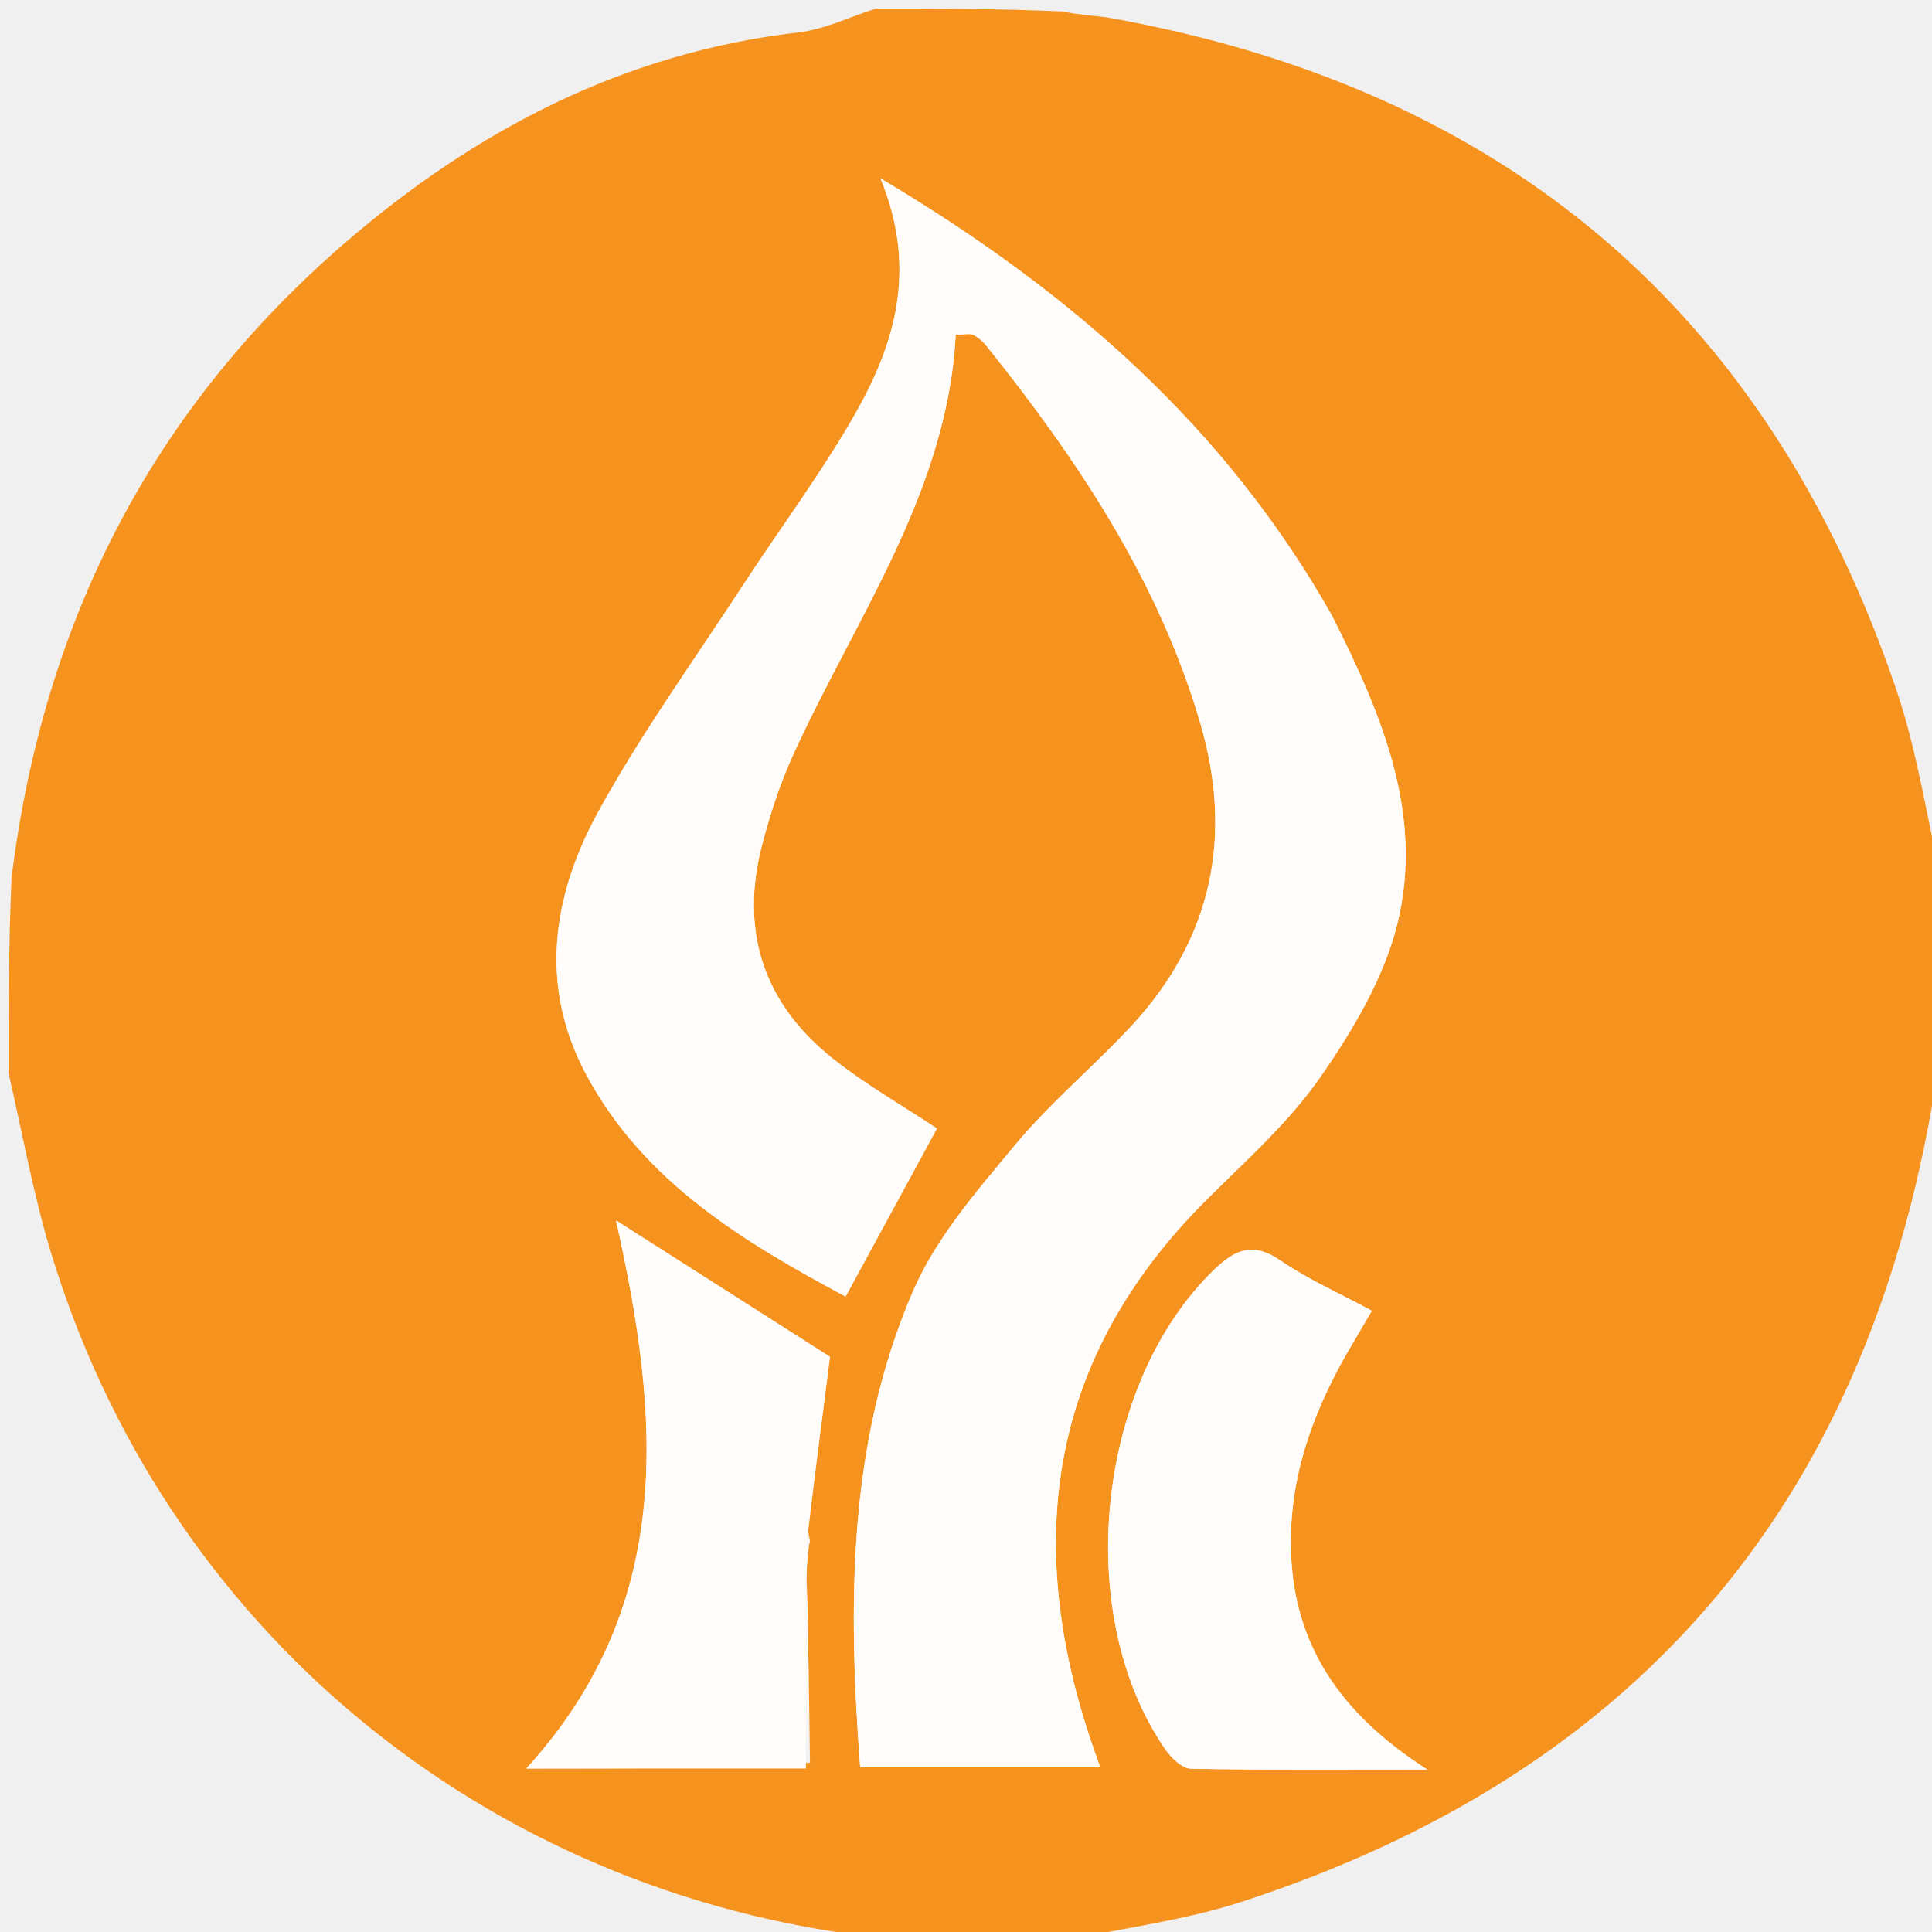
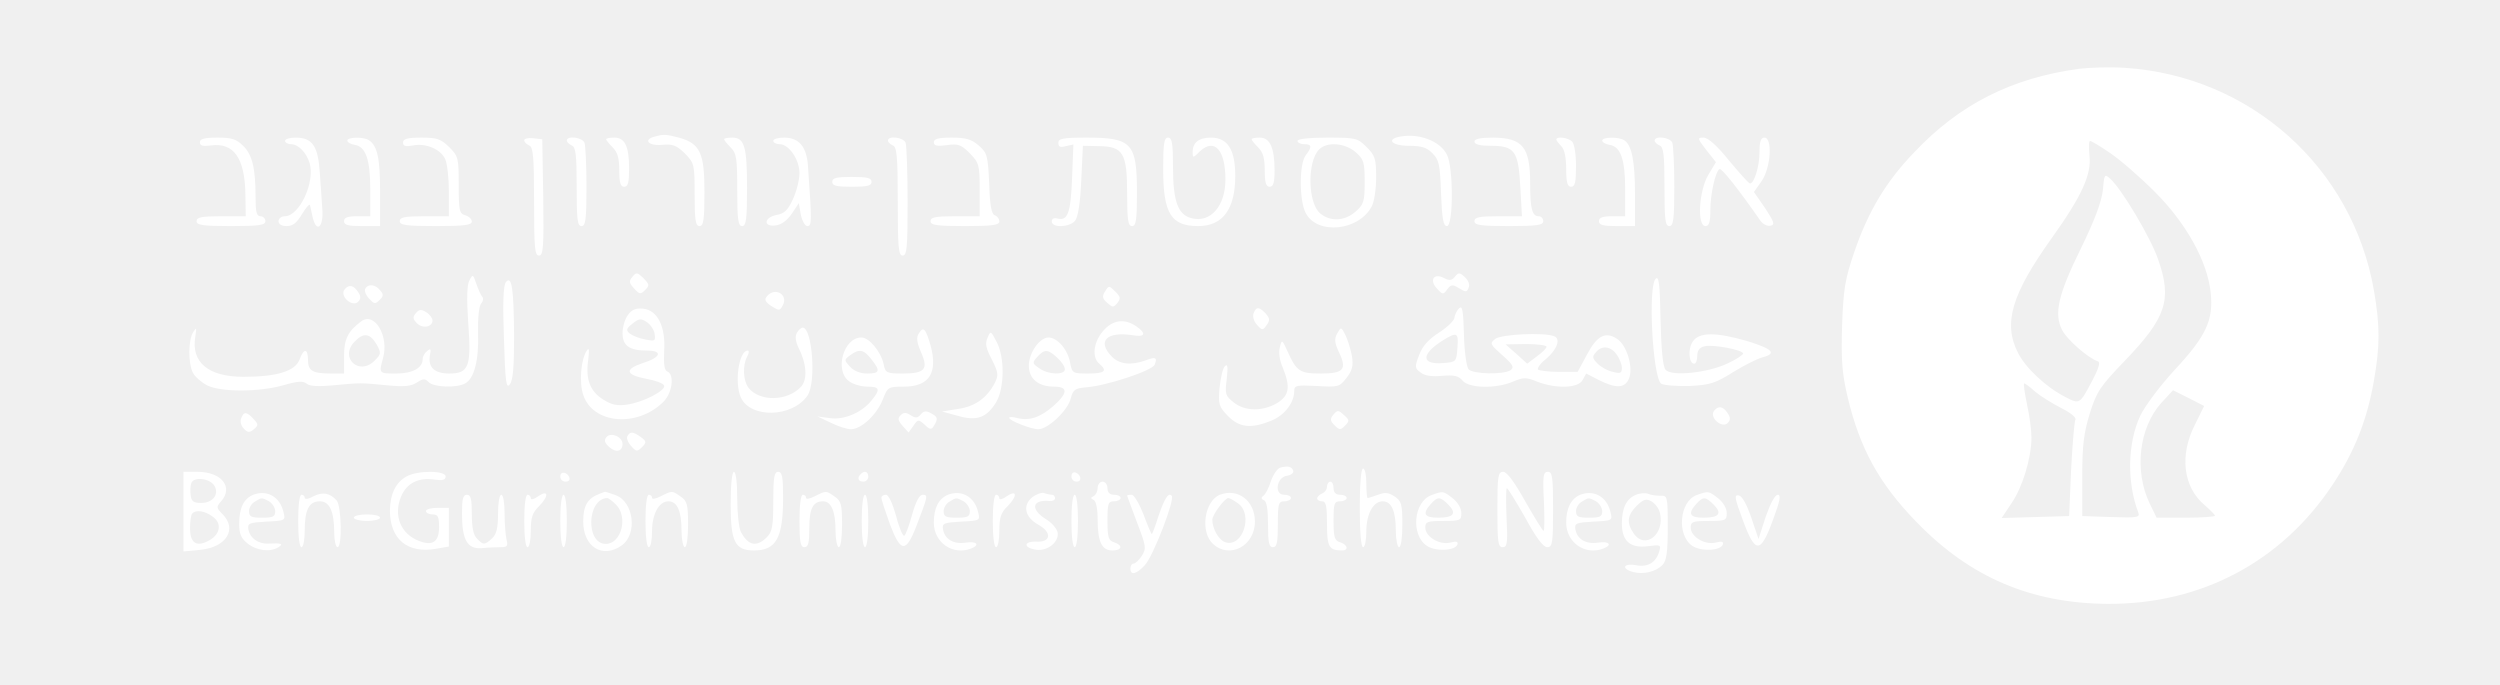
- <svg xmlns="http://www.w3.org/2000/svg" version="1.1" id="Layer_1" x="0px" y="0px" width="100%" viewBox="0 0 225 225" enable-background="new 0 0 225 225" xml:space="preserve">
-   <path fill="#F6921E" opacity="1" stroke="none" d=" M102,1   C109.021,1 116.042,1 123.73,1.333   C126.051,1.806 127.729,1.813 129.356,2.106   C175.171,10.337 205.937,36.269 220.89,80.459   C223.245,87.419 224.329,94.809 226,102   C226,109.354 226,116.709 225.658,124.744   C218.248,174.097 191.404,206.24 144.632,221.473   C137.97,223.643 130.888,224.523 124,226   C116.979,226 109.958,226 102.256,225.658   C56.293,220.436 19.031,189.487 5.845,145.576   C3.822,138.839 2.595,131.865 1,125   C1,117.646 1,110.291 1.342,102.256   C5.062,72.185 17.814,47.604 40.17,28.294   C55.359,15.176 72.645,6.132 92.986,3.777   C96.057,3.421 98.999,1.953 102,1  M93.903,183.218   C93.979,182.136 94.056,181.054 94.258,179.749   C94.356,179.504 94.324,179.267 94.063,178.196   C94.948,171.307 95.834,164.418 96.657,158.013   C88.21,152.628 80.018,147.405 71.742,142.13   C76.792,164.645 78.859,186.7 61.294,205.961   C72.613,205.961 83.236,205.961 94.331,205.283   C94.24,198.195 94.15,191.107 93.903,183.218  M155.006,71.487   C142.734,49.793 124.79,34.006 102.54,20.774   C106.882,31.282 104.25,39.99 99.651,48.106   C95.727,55.032 90.904,61.443 86.548,68.128   C80.835,76.895 74.673,85.423 69.657,94.576   C64.339,104.283 62.714,114.807 68.28,125.163   C75.05,137.761 86.695,144.663 98.475,151   C102.245,144.065 105.714,137.684 109.118,131.422   C105.218,128.831 100.855,126.354 96.974,123.269   C88.881,116.834 86.131,108.363 88.765,98.338   C89.69,94.82 90.825,91.305 92.327,87.998   C99.611,71.962 110.343,57.316 111.301,38.962   C112.4,38.962 112.961,38.806 113.35,38.998   C113.92,39.279 114.453,39.74 114.855,40.242   C125.519,53.561 134.929,67.629 139.783,84.206   C143.629,97.338 141.208,109.274 131.803,119.438   C127.394,124.202 122.328,128.391 118.196,133.368   C113.777,138.692 109.01,144.164 106.318,150.401   C98.686,168.089 98.762,186.869 100.176,205.801   C109.648,205.801 118.689,205.801 128.128,205.801   C127.719,204.646 127.445,203.899 127.188,203.145   C119.084,179.36 122.202,157.962 140.531,139.706   C145.131,135.126 150.095,130.72 153.759,125.446   C157.563,119.971 161.219,113.838 162.764,107.465   C165.821,94.857 160.967,83.273 155.006,71.487  M156.89,157.551   C157.801,155.995 158.712,154.44 159.762,152.646   C156.044,150.64 152.37,149.022 149.112,146.796   C145.961,144.643 143.928,145.436 141.425,147.846   C127.657,161.095 124.818,188.059 135.755,203.784   C136.434,204.759 137.687,205.962 138.695,205.982   C147.378,206.156 156.066,206.082 166.22,206.082   C155.845,199.449 150.617,191.298 150.339,180.512   C150.134,172.523 152.584,165.103 156.89,157.551  z" />
-   <path fill="none" opacity="1" stroke="none" d=" M101.531,1   C98.999,1.953 96.057,3.421 92.986,3.777   C72.645,6.132 55.359,15.176 40.17,28.294   C17.814,47.604 5.062,72.185 1.342,101.788   C1,68.406 1,34.813 1,1   C34.354,1 67.708,1 101.531,1  z" />
-   <path fill="none" opacity="1" stroke="none" d=" M226,101.531   C224.329,94.809 223.245,87.419 220.89,80.459   C205.937,36.269 175.171,10.337 129.356,2.106   C127.729,1.813 126.051,1.806 124.198,1.333   C157.927,1 191.853,1 226,1   C226,34.354 226,67.708 226,101.531  z" />
-   <path fill="none" opacity="1" stroke="none" d=" M1,125.469   C2.595,131.865 3.822,138.839 5.845,145.576   C19.031,189.487 56.293,220.436 101.788,225.658   C68.406,226 34.813,226 1,226   C1,192.646 1,159.292 1,125.469  z" />
-   <path fill="none" opacity="1" stroke="none" d=" M124.469,226   C130.888,224.523 137.97,223.643 144.632,221.473   C191.404,206.24 218.248,174.097 225.658,125.212   C226,158.594 226,192.188 226,226   C192.313,226 158.625,226 124.469,226  z" />
-   <path fill="#FFFDFC" opacity="1" stroke="none" d=" M155.184,71.812   C160.967,83.273 165.821,94.857 162.764,107.465   C161.219,113.838 157.563,119.971 153.759,125.446   C150.095,130.72 145.131,135.126 140.531,139.706   C122.202,157.962 119.084,179.36 127.188,203.145   C127.445,203.899 127.719,204.646 128.128,205.801   C118.689,205.801 109.648,205.801 100.176,205.801   C98.762,186.869 98.686,168.089 106.318,150.401   C109.01,144.164 113.777,138.692 118.196,133.368   C122.328,128.391 127.394,124.202 131.803,119.438   C141.208,109.274 143.629,97.338 139.783,84.206   C134.929,67.629 125.519,53.561 114.855,40.242   C114.453,39.74 113.92,39.279 113.35,38.998   C112.961,38.806 112.4,38.962 111.301,38.962   C110.343,57.316 99.611,71.962 92.327,87.998   C90.825,91.305 89.69,94.82 88.765,98.338   C86.131,108.363 88.881,116.834 96.974,123.269   C100.855,126.354 105.218,128.831 109.118,131.422   C105.714,137.684 102.245,144.065 98.475,151   C86.695,144.663 75.05,137.761 68.28,125.163   C62.714,114.807 64.339,104.283 69.657,94.576   C74.673,85.423 80.835,76.895 86.548,68.128   C90.904,61.443 95.727,55.032 99.651,48.106   C104.25,39.99 106.882,31.282 102.54,20.774   C124.79,34.006 142.734,49.793 155.184,71.812  z" />
-   <path fill="#FFFDFC" opacity="1" stroke="none" d=" M156.711,157.866   C152.584,165.103 150.134,172.523 150.339,180.512   C150.617,191.298 155.845,199.449 166.22,206.082   C156.066,206.082 147.378,206.156 138.695,205.982   C137.687,205.962 136.434,204.759 135.755,203.784   C124.818,188.059 127.657,161.095 141.425,147.846   C143.928,145.436 145.961,144.643 149.112,146.796   C152.37,149.022 156.044,150.64 159.762,152.646   C158.712,154.44 157.801,155.995 156.711,157.866  z" />
-   <path fill="#FFFDFB" opacity="1" stroke="none" d=" M93.859,205.961   C83.236,205.961 72.613,205.961 61.294,205.961   C78.859,186.7 76.792,164.645 71.742,142.13   C80.018,147.405 88.21,152.628 96.657,158.013   C95.834,164.418 94.948,171.307 94.055,178.849   C94.047,179.501 94.132,179.972 94.132,179.972   C94.056,181.054 93.979,182.136 93.909,184.08   C93.896,191.949 93.878,198.955 93.859,205.961  z" />
-   <path fill="#FFFDFC" opacity="1" stroke="none" d=" M94.095,205.622  C93.878,198.955 93.896,191.949 93.987,184.481  C94.15,191.107 94.24,198.195 94.095,205.622  z" />
-   <path fill="#FFFDFC" opacity="1" stroke="none" d=" M94.195,179.861  C94.132,179.972 94.047,179.501 94.104,179.269  C94.324,179.267 94.356,179.504 94.195,179.861  z" />
+ <svg xmlns="http://www.w3.org/2000/svg" version="1.0" width="763pt" height="209pt" viewBox="0 0 763 209" preserveAspectRatio="xMidYMid meet">
+   <g transform="translate(0,209) scale(0.1,-0.1)" fill="#ffffff" stroke="none">
+     <path d="M6345 1880 c-205 -28 -364 -108 -502 -254 -88 -91 -142 -183 -184 -306 -28 -83 -33 -111 -37 -225 -3 -107 0 -145 17 -217 37 -156 96 -264 210 -381 163 -169 351 -249 586 -250 282 -1 527 128 683 362 67 100 106 198 127 318 19 108 19 168 0 278 -66 375 -377 653 -760 678 -44 3 -107 1 -140 -3z m95 -257 c30 -20 91 -73 136 -118 97 -97 161 -213 171 -308 9 -84 -14 -133 -110 -236 -45 -49 -90 -109 -105 -140 -39 -84 -41 -203 -6 -295 6 -15 -3 -17 -82 -14 l-89 3 0 120 c0 97 5 134 23 193 21 67 31 82 107 161 127 132 145 187 101 311 -23 66 -110 212 -145 244 -18 16 -19 15 -23 -34 -4 -35 -24 -90 -67 -178 -70 -142 -83 -200 -57 -250 15 -29 79 -85 109 -95 8 -2 2 -22 -17 -58 -39 -74 -39 -73 -82 -51 -59 30 -122 89 -145 135 -46 90 -20 178 102 349 93 130 123 196 116 254 -2 24 -2 44 2 44 3 0 31 -16 61 -37z m-228 -729 c17 -14 53 -36 80 -50 28 -14 46 -29 42 -35 -3 -6 -9 -75 -13 -153 l-6 -141 -103 -3 -103 -3 30 45 c34 49 61 139 61 201 0 22 -6 68 -14 103 -7 34 -11 62 -8 62 2 0 18 -11 34 -26z m487 -100 c-48 -94 -36 -191 30 -246 17 -15 31 -29 31 -32 0 -3 -40 -6 -89 -6 l-89 0 -21 43 c-48 100 -33 231 35 307 l36 39 48 -24 47 -24 -28 -57z" />
+     <path d="M1998 1673 c-36 -9 -19 -29 22 -25 33 3 44 -1 70 -26 29 -30 30 -33 30 -126 0 -79 3 -96 15 -96 12 0 15 18 15 104 0 119 -13 148 -78 166 -39 10 -46 11 -74 3z" />
+     <path d="M4273 1673 c-44 -8 -25 -28 27 -28 38 0 55 -5 72 -23 20 -20 23 -34 26 -122 3 -78 7 -100 18 -100 20 0 20 180 0 218 -21 42 -86 66 -143 55z" />
+     <path d="M610 1656 c0 -11 9 -13 33 -10 71 10 105 -39 106 -153 l1 -63 -75 0 c-60 0 -75 -3 -75 -15 0 -12 18 -15 105 -15 87 0 105 3 105 15 0 8 -7 15 -15 15 -12 0 -15 13 -15 58 0 88 -10 130 -38 157 -20 20 -34 25 -78 25 -40 0 -54 -4 -54 -14z" />
+     <path d="M870 1660 c0 -5 8 -10 18 -10 22 0 47 -25 57 -58 17 -58 -31 -162 -76 -162 -10 0 -19 -7 -19 -15 0 -9 9 -15 25 -15 19 0 31 10 47 37 12 20 23 32 24 27 1 -5 5 -21 8 -36 11 -49 33 -34 30 20 -2 26 -5 78 -8 115 -5 81 -23 107 -73 107 -18 0 -33 -4 -33 -10z" />
+     <path d="M1060 1661 c0 -5 10 -11 22 -13 34 -5 48 -44 48 -135 l0 -83 -40 0 c-29 0 -40 -4 -40 -15 0 -12 13 -15 55 -15 l55 0 0 106 c0 100 -8 139 -34 156 -16 11 -66 10 -66 -1z" />
+     <path d="M1230 1655 c0 -11 8 -13 30 -9 39 8 85 -11 99 -42 6 -14 11 -58 11 -99 l0 -75 -75 0 c-60 0 -75 -3 -75 -15 0 -12 19 -15 110 -15 87 0 110 3 110 14 0 7 -9 16 -20 19 -18 5 -20 14 -20 92 0 82 -1 88 -29 116 -26 25 -37 29 -85 29 -43 0 -56 -4 -56 -15z" />
+     <path d="M1600 1662 c0 -6 7 -12 15 -16 12 -4 15 -33 15 -171 0 -141 2 -165 15 -165 13 0 15 24 13 178 l-3 177 -27 3 c-16 2 -28 -1 -28 -6z" />
+     <path d="M1730 1661 c0 -5 7 -11 15 -15 12 -4 15 -28 15 -126 0 -100 2 -120 15 -120 12 0 15 20 15 119 0 66 -3 126 -6 135 -6 17 -54 23 -54 7z" />
+     <path d="M1850 1665 c0 -3 9 -14 20 -25 15 -15 20 -33 20 -70 0 -38 4 -50 15 -50 12 0 15 13 15 56 0 68 -13 94 -45 94 -14 0 -25 -2 -25 -5z" />
+     <path d="M2210 1665 c0 -3 9 -14 20 -25 18 -18 20 -33 20 -130 0 -91 3 -110 15 -110 12 0 15 20 15 116 0 127 -8 154 -45 154 -14 0 -25 -2 -25 -5z" />
+     <path d="M2360 1660 c0 -5 9 -10 19 -10 29 0 61 -47 61 -89 0 -20 -9 -55 -20 -79 -15 -33 -26 -44 -50 -48 -39 -8 -41 -37 -3 -32 18 2 35 15 49 35 l22 33 6 -35 c4 -19 13 -35 20 -35 14 0 14 13 2 183 -4 59 -27 87 -73 87 -18 0 -33 -4 -33 -10z" />
+     <path d="M2710 1661 c0 -5 7 -11 15 -15 12 -4 15 -33 15 -171 0 -140 2 -165 15 -165 13 0 15 25 15 164 0 90 -3 171 -6 180 -6 17 -54 23 -54 7z" />
+     <path d="M2850 1656 c0 -11 10 -13 40 -9 34 5 43 2 70 -25 28 -29 30 -35 30 -111 l0 -81 -75 0 c-60 0 -75 -3 -75 -15 0 -12 18 -15 105 -15 83 0 105 3 105 14 0 8 -6 16 -14 19 -10 4 -15 30 -17 97 -4 86 -6 93 -32 116 -22 19 -39 24 -83 24 -40 0 -54 -4 -54 -14z" />
+     <path d="M3230 1654 c0 -12 6 -15 23 -10 l23 5 -4 -102 c-4 -106 -13 -132 -44 -124 -11 3 -18 0 -18 -9 0 -20 54 -18 71 2 9 11 16 54 19 123 l5 106 49 -1 c74 -1 86 -21 86 -145 0 -81 3 -99 15 -99 12 0 15 18 15 100 0 154 -15 170 -155 170 -71 0 -85 -3 -85 -16z" />
+     <path d="M3550 1575 c0 -137 24 -175 107 -175 75 0 113 52 113 153 0 80 -23 117 -74 117 -37 0 -56 -15 -56 -44 0 -19 1 -19 23 3 44 40 77 3 77 -87 0 -81 -46 -133 -103 -118 -42 10 -57 52 -57 156 0 73 -3 90 -15 90 -12 0 -15 -17 -15 -95z" />
+     <path d="M3820 1665 c0 -3 9 -14 20 -25 15 -15 20 -33 20 -70 0 -38 4 -50 15 -50 11 0 15 12 15 49 0 70 -14 101 -45 101 -14 0 -25 -2 -25 -5z" />
+     <path d="M3960 1660 c0 -5 9 -10 20 -10 24 0 25 -8 5 -34 -20 -26 -20 -138 0 -176 35 -68 163 -55 202 21 7 13 13 52 13 87 0 57 -3 67 -29 93 -28 28 -33 29 -120 29 -54 0 -91 -4 -91 -10z m177 -34 c25 -22 28 -30 28 -91 0 -61 -3 -69 -28 -91 -33 -29 -76 -31 -107 -6 -39 31 -41 159 -4 196 24 24 78 20 111 -8z" />
+     <path d="M4500 1658 c0 -9 17 -13 50 -13 73 0 84 -16 90 -125 l5 -90 -72 0 c-58 0 -73 -3 -73 -15 0 -12 18 -15 105 -15 87 0 105 3 105 15 0 8 -6 15 -14 15 -20 0 -26 23 -26 101 0 110 -23 138 -112 139 -40 0 -58 -4 -58 -12z" />
+     <path d="M4750 1664 c0 -3 7 -12 15 -20 10 -10 15 -35 15 -70 0 -41 4 -54 15 -54 12 0 15 14 15 63 0 36 -5 68 -12 75 -12 12 -48 17 -48 6z" />
+     <path d="M4890 1661 c0 -5 10 -11 22 -13 34 -5 48 -44 48 -135 l0 -83 -40 0 c-29 0 -40 -4 -40 -15 0 -12 13 -15 55 -15 l55 0 0 99 c0 99 -10 149 -33 163 -17 11 -67 10 -67 -1z" />
+     <path d="M5050 1661 c0 -5 7 -11 15 -15 12 -4 15 -28 15 -126 0 -100 2 -120 15 -120 12 0 15 20 15 119 0 66 -3 126 -6 135 -6 17 -54 23 -54 7z" />
+     <path d="M5207 1633 l30 -38 -24 -40 c-28 -49 -34 -155 -8 -155 11 0 15 12 15 48 0 49 15 118 28 126 6 4 57 -60 125 -158 7 -10 21 -17 30 -15 15 3 12 11 -16 54 l-34 49 24 34 c28 42 33 132 8 132 -11 0 -15 -12 -15 -45 0 -42 -16 -95 -29 -95 -4 0 -32 32 -64 70 -37 46 -64 70 -78 70 -19 0 -19 -2 8 -37z" />
+     <path d="M2540 1535 c0 -12 13 -15 60 -15 47 0 60 3 60 15 0 12 -13 15 -60 15 -47 0 -60 -3 -60 -15z" />
+     <path d="M1930 1245 c-11 -13 -10 -19 5 -35 17 -19 20 -19 34 -5 14 14 13 17 -5 36 -19 18 -22 19 -34 4z" />
+     <path d="M4440 1245 c-9 -11 -17 -12 -32 -4 -31 17 -47 -5 -23 -31 18 -20 20 -20 32 -3 11 15 17 15 33 5 25 -15 27 -15 33 2 3 8 -2 21 -12 30 -16 15 -20 15 -31 1z" />
+     <path d="M1433 1235 c-8 -13 -9 -57 -4 -130 10 -134 2 -155 -58 -155 -45 0 -65 19 -59 55 4 20 3 23 -8 14 -8 -6 -14 -17 -14 -25 0 -27 -31 -44 -81 -44 -53 0 -53 0 -40 47 19 67 -26 143 -67 112 -40 -30 -52 -54 -52 -106 l0 -53 -39 0 c-57 0 -71 8 -71 41 0 37 -13 37 -26 1 -14 -35 -69 -52 -171 -52 -107 0 -160 44 -147 122 4 28 4 30 -6 15 -16 -24 -16 -97 -1 -125 6 -12 26 -29 43 -38 41 -21 158 -21 232 0 45 13 61 14 72 5 9 -8 36 -9 81 -5 83 8 83 8 165 0 52 -5 73 -3 91 9 19 12 24 12 35 1 15 -16 85 -19 112 -4 27 15 42 70 39 154 -1 45 3 81 9 89 7 8 8 17 4 21 -4 4 -12 22 -18 39 -10 30 -11 31 -21 12z m-283 -197 c14 -26 13 -29 -7 -49 -47 -47 -107 9 -62 57 28 30 48 28 69 -8z" />
+     <path d="M5053 1239 c-24 -24 -9 -302 17 -320 8 -5 47 -8 86 -7 62 3 79 8 133 42 34 21 74 41 89 45 45 12 34 25 -42 49 -99 29 -151 29 -170 -1 -15 -22 -12 -67 5 -67 5 0 9 11 9 24 0 16 7 26 22 29 24 7 118 -11 118 -22 0 -4 -21 -18 -47 -30 -60 -29 -173 -41 -190 -19 -8 9 -13 64 -15 152 -2 110 -5 135 -15 125z" />
+     <path d="M1544 1229 c-8 -10 -10 -65 -6 -172 4 -134 7 -155 18 -140 10 13 13 54 13 148 -1 144 -7 186 -25 164z" />
+     <path d="M1052 1207 c-17 -20 23 -56 41 -38 8 8 9 16 1 28 -14 23 -29 26 -42 10z" />
+     <path d="M1115 1209 c-4 -5 1 -19 11 -30 16 -17 19 -18 32 -5 13 12 13 18 2 30 -14 18 -36 21 -45 5z" />
+     <path d="M3373 1201 c-10 -15 -9 -22 6 -35 17 -15 19 -15 31 -1 11 14 10 19 -6 35 -19 19 -20 19 -31 1z" />
+     <path d="M2341 1186 c-9 -10 -6 -17 13 -30 24 -15 26 -15 35 2 18 33 -24 57 -48 28z" />
+     <path d="M4453 1149 c-7 -7 -13 -20 -14 -28 0 -9 -21 -29 -47 -46 -33 -21 -51 -42 -61 -69 -14 -36 -13 -40 5 -53 12 -10 35 -13 66 -10 36 3 50 0 62 -15 20 -23 101 -25 153 -3 33 14 41 14 75 0 57 -22 125 -20 138 5 l11 20 39 -20 c52 -26 78 -25 91 3 15 33 -5 103 -36 123 -35 23 -61 10 -92 -49 l-28 -52 -57 0 c-31 0 -60 4 -64 7 -3 4 7 19 24 32 35 30 46 62 25 70 -31 12 -159 6 -179 -8 -18 -14 -17 -16 21 -50 33 -29 37 -37 25 -46 -22 -14 -115 -12 -128 3 -6 7 -13 55 -14 106 -2 74 -5 90 -15 80z m-5 -121 c-3 -42 -4 -43 -42 -46 -70 -6 -70 27 -1 70 42 26 47 23 43 -24z m272 4 c0 -5 -13 -18 -30 -30 l-29 -22 -33 30 -33 29 63 1 c34 0 62 -4 62 -8z m214 -24 c9 -12 16 -31 16 -41 0 -16 -5 -18 -27 -12 -16 3 -37 15 -47 25 -16 16 -17 22 -6 34 18 23 46 20 64 -6z" />
+     <path d="M1269 1134 c-10 -12 -9 -18 4 -31 17 -17 47 -11 47 9 0 7 -9 19 -19 25 -16 10 -22 9 -32 -3z" />
+     <path d="M1916 1128 c-9 -12 -16 -37 -16 -55 0 -38 21 -53 75 -53 49 0 42 -21 -13 -38 -57 -19 -53 -36 10 -48 28 -5 53 -14 55 -21 5 -15 -64 -51 -114 -58 -28 -4 -46 -1 -71 15 -41 25 -55 62 -47 120 4 32 3 41 -4 30 -18 -26 -24 -97 -11 -135 29 -89 165 -101 245 -21 27 27 34 83 12 92 -9 3 -12 21 -10 62 5 75 -20 126 -65 130 -22 2 -34 -3 -46 -20z m82 -58 c3 -21 1 -22 -29 -16 -18 3 -39 12 -47 18 -12 10 -11 15 8 30 20 16 26 17 44 5 12 -8 23 -25 24 -37z" />
+     <path d="M3826 1134 c-4 -10 1 -25 10 -35 16 -18 18 -18 30 -1 10 14 10 20 -3 35 -20 21 -29 22 -37 1z" />
+     <path d="M3366 1079 c-29 -34 -34 -80 -11 -99 26 -22 17 -30 -34 -30 -47 0 -49 1 -55 33 -7 40 -39 77 -66 77 -27 0 -60 -47 -60 -86 0 -40 29 -64 77 -64 43 0 43 -19 -2 -59 -40 -35 -73 -46 -110 -37 -14 4 -25 4 -25 1 0 -9 67 -35 89 -35 29 0 90 57 99 94 7 27 13 31 48 34 63 5 201 51 208 69 9 22 3 25 -28 13 -44 -16 -81 -12 -104 13 -44 46 -14 76 64 64 39 -7 44 5 12 27 -36 25 -73 20 -102 -15z m-139 -81 c13 -12 23 -27 23 -35 0 -18 -51 -17 -78 3 -22 15 -22 17 -6 35 22 24 32 24 61 -3z" />
+     <path d="M2432 1074 c-6 -11 -4 -26 5 -45 25 -49 28 -97 8 -119 -41 -45 -127 -47 -161 -3 -16 22 -18 67 -4 94 6 10 7 19 2 19 -27 0 -41 -98 -21 -143 30 -65 157 -61 203 5 28 39 15 208 -14 208 -5 0 -13 -7 -18 -16z" />
+     <path d="M2804 1072 c-8 -12 -6 -27 7 -57 23 -52 12 -65 -56 -65 -49 0 -53 2 -58 28 -8 38 -44 82 -68 82 -55 0 -83 -102 -37 -134 12 -9 37 -16 55 -16 38 0 41 -8 13 -42 -29 -37 -85 -61 -128 -54 l-37 5 40 -19 c22 -11 50 -20 62 -20 31 0 78 43 97 90 15 39 17 40 65 40 77 0 104 42 81 126 -15 52 -22 59 -36 36z m-145 -78 c29 -36 26 -44 -12 -44 -22 0 -41 8 -53 21 -18 20 -18 21 1 35 27 20 41 18 64 -12z" />
+     <path d="M4081 1072 c-9 -16 -8 -28 5 -56 26 -53 15 -66 -54 -66 -65 0 -75 6 -103 69 -16 35 -17 36 -23 11 -4 -15 -1 -40 9 -62 24 -59 20 -85 -17 -108 -44 -26 -98 -26 -133 2 -25 20 -27 25 -21 71 4 38 3 48 -6 39 -6 -6 -13 -36 -16 -66 -4 -51 -2 -57 26 -86 35 -35 70 -39 132 -14 41 17 70 55 70 91 0 17 7 18 68 15 66 -4 70 -3 91 24 18 23 22 37 17 68 -4 21 -13 50 -20 64 -13 25 -13 25 -25 4z" />
+     <path d="M3014 1059 c-8 -17 -5 -32 13 -66 20 -40 21 -48 9 -72 -24 -46 -61 -72 -112 -79 l-49 -8 48 -13 c58 -17 88 -6 117 41 26 43 27 139 1 186 -17 33 -18 33 -27 11z" />
+     <path d="M5232 837 c-17 -20 23 -56 41 -38 8 8 9 16 1 28 -14 23 -29 26 -42 10z" />
+     <path d="M2810 825 c-9 -11 -16 -12 -31 -2 -14 9 -21 9 -31 -1 -9 -9 -7 -16 7 -32 l18 -20 15 21 c13 19 15 20 34 3 16 -16 21 -16 28 -4 14 22 12 28 -9 39 -14 8 -22 7 -31 -4z" />
+     <path d="M4070 825 c-11 -13 -11 -19 3 -33 15 -15 19 -15 32 -1 14 14 14 17 -3 32 -17 16 -20 16 -32 2z" />
+     <path d="M736 813 c-4 -9 0 -23 8 -31 12 -13 18 -13 31 -2 14 12 14 15 -1 31 -21 23 -30 24 -38 2z" />
+     <path d="M1851 756 c-8 -10 -6 -17 8 -30 21 -19 41 -14 41 9 0 22 -36 37 -49 21z" />
+     <path d="M1915 759 c-4 -5 1 -19 11 -30 16 -18 19 -18 33 -4 15 15 14 18 -3 31 -24 17 -33 18 -41 3z" />
+     <path d="M3908 663 c-9 -2 -22 -21 -29 -41 -6 -20 -17 -41 -23 -45 -8 -6 -7 -10 2 -14 8 -3 12 -28 12 -74 0 -55 3 -69 15 -69 12 0 15 14 15 70 0 63 2 70 20 70 11 0 20 5 20 10 0 6 -9 10 -21 10 -31 0 -23 54 9 58 13 2 21 9 19 15 -4 13 -16 16 -39 10z" />
+     <path d="M4150 540 c0 -73 4 -120 10 -120 6 0 10 21 10 48 0 53 21 92 50 92 27 0 40 -30 40 -89 0 -28 5 -51 10 -51 6 0 10 30 10 70 0 62 -3 71 -24 85 -18 12 -30 13 -50 5 -15 -5 -29 -10 -32 -10 -2 0 -4 20 -4 45 0 25 -4 45 -10 45 -6 0 -10 -47 -10 -120z" />
+     <path d="M560 529 l0 -122 52 5 c79 8 113 63 67 109 -19 19 -19 22 -5 38 40 44 2 91 -71 91 l-43 0 0 -121z m94 79 c16 -26 -4 -53 -40 -53 -23 0 -30 5 -32 23 -2 13 -1 30 2 38 8 20 56 14 70 -8z m-6 -94 c30 -20 25 -54 -9 -73 -39 -22 -59 -9 -59 37 0 21 3 42 7 45 11 12 38 8 61 -9z" />
+     <path d="M1241 636 c-33 -18 -50 -53 -51 -104 0 -87 53 -132 140 -117 l40 7 0 59 0 59 -35 0 c-19 0 -35 -4 -35 -10 0 -5 9 -10 20 -10 17 0 20 -7 20 -39 0 -45 -20 -58 -61 -42 -56 21 -79 78 -55 135 17 42 54 60 104 52 23 -3 32 -1 32 10 0 18 -85 19 -119 0z" />
+     <path d="M1710 636 c0 -9 7 -16 16 -16 9 0 14 5 12 12 -6 18 -28 21 -28 4z" />
+     <path d="M2230 550 c0 -113 13 -140 71 -140 68 0 89 38 89 161 0 64 -3 79 -15 79 -12 0 -15 -17 -15 -90 0 -77 -3 -93 -20 -110 -31 -31 -57 -25 -79 17 -6 12 -11 58 -11 102 0 47 -4 81 -10 81 -6 0 -10 -40 -10 -100z" />
+     <path d="M2627 643 c-12 -11 -8 -23 8 -23 8 0 15 7 15 15 0 16 -12 20 -23 8z" />
+     <path d="M3270 636 c0 -9 7 -16 16 -16 17 0 14 22 -4 28 -7 2 -12 -3 -12 -12z" />
+     <path d="M4570 535 c0 -99 2 -115 16 -115 14 0 16 12 12 90 -2 50 -2 90 1 90 3 0 28 -41 56 -90 33 -61 55 -90 67 -90 16 0 18 12 18 115 0 99 -2 115 -16 115 -14 0 -16 -12 -12 -90 2 -49 2 -90 -1 -90 -3 0 -28 41 -56 90 -33 59 -56 90 -67 90 -16 0 -18 -12 -18 -115z" />
+     <path d="M3350 601 c0 -11 -6 -22 -12 -25 -10 -5 -10 -7 0 -12 7 -3 12 -26 12 -60 0 -68 13 -94 45 -94 30 0 33 16 5 25 -17 5 -20 15 -20 66 0 52 2 59 20 59 11 0 20 5 20 10 0 6 -9 10 -20 10 -13 0 -20 7 -20 20 0 11 -7 20 -15 20 -8 0 -15 -9 -15 -19z" />
+     <path d="M4050 605 c0 -9 -7 -18 -15 -21 -8 -4 -15 -10 -15 -15 0 -5 7 -9 15 -9 12 0 15 -14 15 -69 0 -70 6 -81 46 -81 21 0 17 18 -6 25 -17 5 -20 15 -20 66 0 52 2 59 20 59 11 0 20 5 20 10 0 6 -9 10 -20 10 -13 0 -20 7 -20 20 0 11 -4 20 -10 20 -5 0 -10 -7 -10 -15z" />
+     <path d="M773 580 c-29 -12 -43 -40 -43 -89 0 -31 6 -44 26 -60 28 -22 69 -27 94 -11 16 10 9 13 -30 11 -31 -2 -58 17 -62 44 -3 18 3 20 55 23 58 3 59 3 52 30 -11 46 -50 68 -92 52z m48 -20 c10 -6 19 -20 19 -30 0 -17 -7 -20 -40 -20 -33 0 -40 3 -40 20 0 10 8 24 18 29 21 13 20 13 43 1z" />
+     <path d="M956 575 c-14 -8 -26 -10 -26 -4 0 5 -4 9 -10 9 -6 0 -10 -33 -10 -80 0 -47 4 -80 10 -80 6 0 10 23 10 51 0 63 13 89 46 89 30 0 44 -31 44 -96 0 -24 5 -44 10 -44 15 0 12 123 -2 142 -20 23 -43 28 -72 13z" />
+     <path d="M1642 575 c-12 -9 -22 -11 -22 -6 0 6 -4 11 -10 11 -6 0 -10 -33 -10 -80 0 -47 4 -80 10 -80 6 0 10 23 10 50 0 41 5 56 26 76 30 31 28 51 -4 29z" />
+     <path d="M1830 583 c-37 -14 -50 -36 -50 -85 0 -77 59 -114 117 -73 50 35 37 135 -19 154 -17 6 -31 11 -32 10 -1 0 -8 -3 -16 -6z m50 -33 c38 -38 16 -120 -31 -120 -62 0 -58 137 4 140 4 0 16 -9 27 -20z" />
+     <path d="M2018 576 c-16 -8 -28 -11 -28 -5 0 5 -4 9 -10 9 -6 0 -10 -33 -10 -80 0 -47 4 -80 10 -80 6 0 10 21 10 48 0 53 21 92 50 92 27 0 40 -30 40 -89 0 -28 5 -51 10 -51 6 0 10 30 10 69 0 61 -3 72 -22 85 -27 19 -26 19 -60 2z" />
+     <path d="M2488 576 c-16 -8 -28 -11 -28 -5 0 5 -4 9 -10 9 -6 0 -10 -33 -10 -80 0 -64 3 -80 15 -80 12 0 15 13 15 58 0 60 11 82 42 82 25 0 38 -31 38 -89 0 -28 5 -51 10 -51 6 0 10 30 10 69 0 61 -3 72 -22 85 -27 19 -26 19 -60 2z" />
+     <path d="M2893 580 c-28 -12 -43 -40 -43 -85 0 -61 58 -101 114 -79 28 11 17 23 -16 18 -37 -6 -65 10 -70 41 -3 18 3 20 55 23 58 3 59 3 52 30 -11 46 -50 68 -92 52z m48 -20 c10 -6 19 -20 19 -30 0 -17 -7 -20 -40 -20 -33 0 -40 3 -40 20 0 10 8 24 18 29 21 13 20 13 43 1z" />
+     <path d="M3072 575 c-12 -9 -22 -11 -22 -6 0 6 -4 11 -10 11 -6 0 -10 -33 -10 -80 0 -47 4 -80 10 -80 6 0 10 23 10 50 0 41 5 56 26 76 30 31 28 51 -4 29z" />
+     <path d="M3150 572 c-30 -25 -22 -61 20 -84 42 -24 37 -54 -8 -51 -40 1 -38 -20 2 -25 34 -4 68 24 64 52 -2 12 -17 30 -35 41 -49 30 -44 61 10 56 9 -1 17 3 17 8 0 6 -4 11 -9 11 -5 0 -16 2 -24 5 -7 3 -24 -3 -37 -13z" />
+     <path d="M3723 580 c-47 -19 -61 -113 -21 -150 51 -47 128 -6 128 68 0 64 -52 103 -107 82z m55 -26 c48 -33 15 -136 -38 -119 -20 6 -40 41 -40 69 0 15 38 66 49 66 3 0 17 -7 29 -16z" />
+     <path d="M4369 579 c-55 -20 -64 -122 -14 -155 27 -18 86 -15 93 4 3 9 -3 11 -22 6 -33 -8 -76 18 -76 46 0 18 7 20 55 20 52 0 55 2 55 24 0 15 -11 33 -26 45 -30 23 -29 23 -65 10z m51 -29 c27 -27 17 -40 -31 -40 -42 0 -49 12 -22 42 21 23 28 23 53 -2z" />
+     <path d="M4823 580 c-28 -12 -43 -40 -43 -85 0 -61 58 -101 114 -79 28 11 17 23 -16 18 -37 -6 -65 10 -70 41 -3 18 3 20 55 23 58 3 59 3 52 30 -11 46 -50 68 -92 52z m48 -20 c10 -6 19 -20 19 -30 0 -17 -7 -20 -40 -20 -33 0 -40 3 -40 20 0 10 8 24 18 29 21 13 20 13 43 1z" />
+     <path d="M4993 580 c-29 -12 -43 -40 -43 -88 0 -54 26 -76 80 -69 38 5 40 4 34 -16 -10 -34 -35 -49 -71 -42 -39 7 -46 -11 -8 -21 31 -8 69 1 89 22 12 12 16 38 16 114 0 95 -1 98 -22 97 -13 0 -30 2 -38 6 -8 3 -25 2 -37 -3z m73 -55 c16 -65 -45 -114 -80 -63 -22 32 -20 55 9 84 20 20 29 23 45 14 11 -6 23 -22 26 -35z" />
+     <path d="M5178 579 c-53 -20 -61 -123 -13 -155 27 -18 86 -15 93 4 3 9 -3 11 -22 6 -33 -8 -76 18 -76 46 0 18 7 20 55 20 52 0 55 2 55 24 0 15 -11 33 -26 45 -30 23 -29 23 -66 10z m52 -29 c27 -27 17 -40 -31 -40 -42 0 -49 12 -22 42 21 23 28 23 53 -2z" />
+     <path d="M1410 523 c0 -81 16 -109 60 -106 19 2 46 3 59 3 19 0 22 4 17 23 -3 12 -6 48 -6 80 0 31 -4 57 -10 57 -6 0 -10 -26 -10 -58 0 -44 -5 -63 -18 -75 -23 -21 -27 -21 -46 -1 -11 10 -16 34 -16 75 0 46 -3 59 -15 59 -12 0 -15 -13 -15 -57z" />
+     <path d="M1710 500 c0 -47 4 -80 10 -80 6 0 10 33 10 80 0 47 -4 80 -10 80 -6 0 -10 -33 -10 -80z" />
+     <path d="M2630 500 c0 -47 4 -80 10 -80 6 0 10 33 10 80 0 47 -4 80 -10 80 -6 0 -10 -33 -10 -80z" />
+     <path d="M2690 571 c0 -6 12 -42 26 -81 33 -87 49 -88 81 -5 35 91 36 95 19 95 -10 0 -21 -21 -32 -60 -9 -33 -20 -63 -24 -65 -4 -3 -16 24 -25 60 -11 39 -23 65 -31 65 -8 0 -14 -4 -14 -9z" />
+     <path d="M3270 500 c0 -47 4 -80 10 -80 6 0 10 33 10 80 0 47 -4 80 -10 80 -6 0 -10 -33 -10 -80z" />
+     <path d="M3440 577 c0 -1 14 -38 30 -81 28 -73 29 -80 15 -102 -8 -13 -20 -24 -25 -24 -6 0 -10 -7 -10 -15 0 -22 18 -18 44 10 26 28 93 202 82 212 -10 11 -22 -8 -41 -64 -9 -29 -18 -53 -20 -53 -1 0 -13 27 -25 60 -13 33 -29 60 -36 60 -8 0 -14 -1 -14 -3z" />
+     <path d="M5319 503 c38 -104 54 -104 92 0 22 59 25 77 15 77 -9 0 -23 -27 -37 -67 l-22 -68 -22 65 c-14 41 -28 66 -38 68 -15 3 -13 -8 12 -75z" />
+     <path d="M1080 510 c0 -5 18 -10 40 -10 22 0 40 5 40 10 0 6 -18 10 -40 10 -22 0 -40 -4 -40 -10z" />
+   </g>
</svg>
